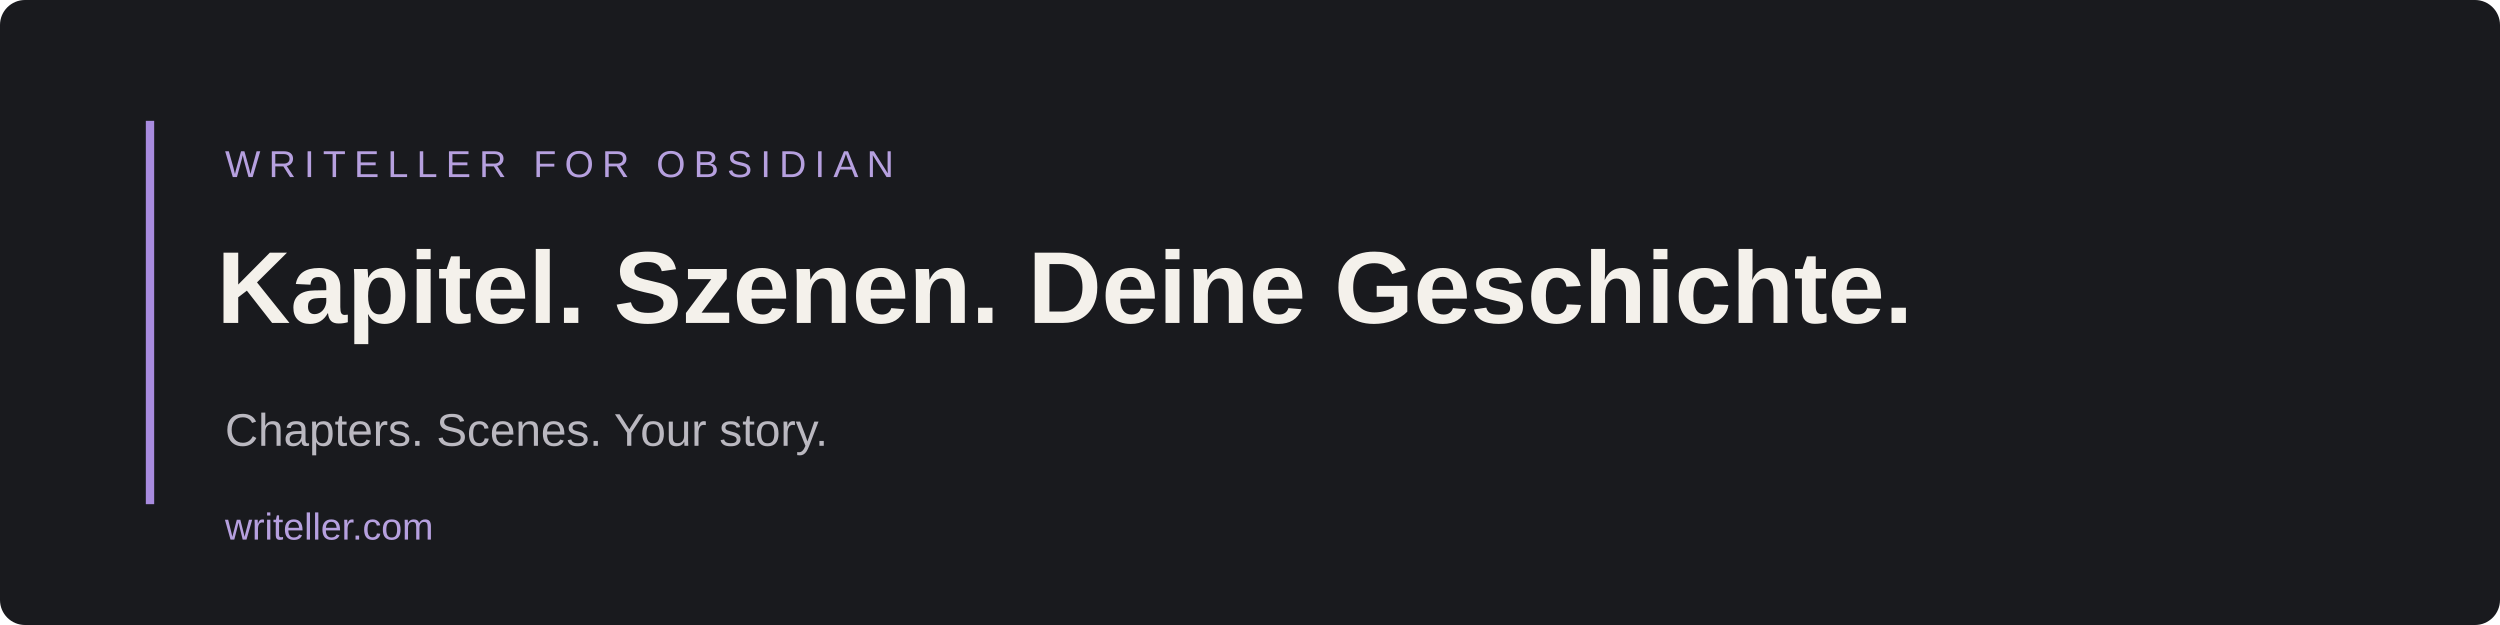
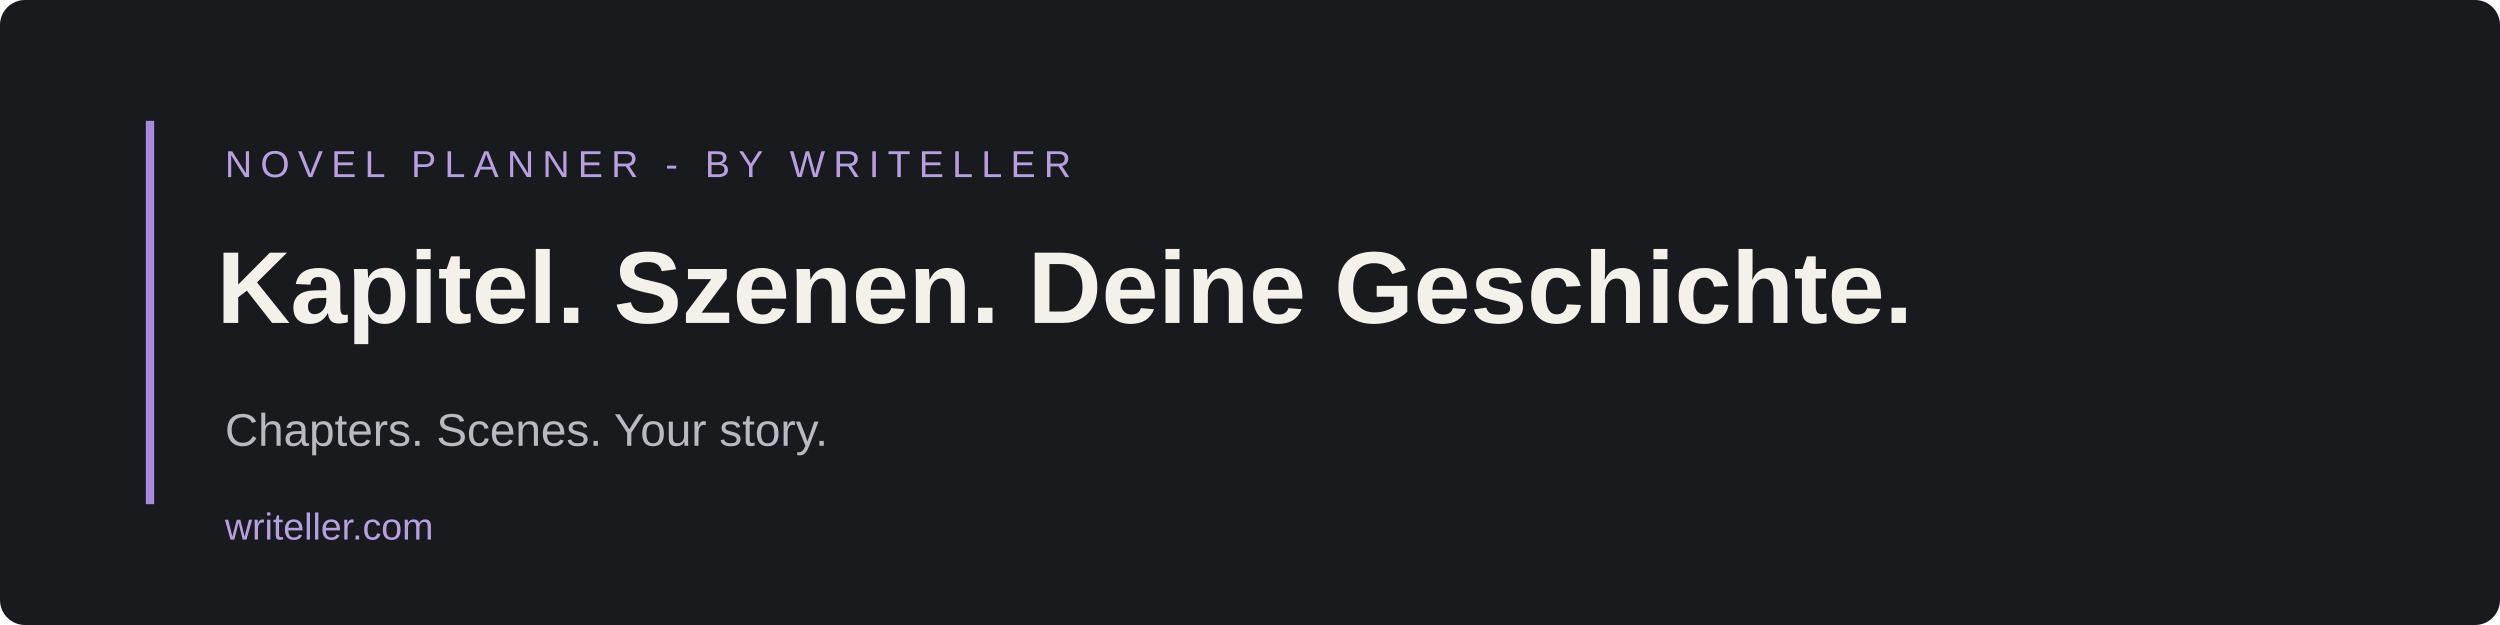
<svg xmlns="http://www.w3.org/2000/svg" width="1200" height="300" viewBox="0 0 1200 300" role="img" aria-labelledby="title desc">
  <rect width="1200" height="300" rx="12" fill="#191a1e" />
  <path d="M72 58v184" stroke="#a88bdf" stroke-width="4" />
-   <text x="108" y="85" fill="#b6a0df" font-family="Segoe UI,Arial,sans-serif" font-size="18" letter-spacing="4">WRITELLER FOR OBSIDIAN</text>
+   <text x="108" y="85" fill="#b6a0df" font-family="Segoe UI,Arial,sans-serif" font-size="18" letter-spacing="4">NOVEL PLANNER - BY WRITELLER</text>
  <text x="104" y="155" fill="#f4f1eb" font-family="Segoe UI,Arial,sans-serif" font-size="49" font-weight="600">Kapitel. Szenen. Deine Geschichte.</text>
  <text x="108" y="214" fill="#bab8c0" font-family="Segoe UI,Arial,sans-serif" font-size="22">Chapters. Scenes. Your story.</text>
  <text x="108" y="259" fill="#b6a0df" font-family="Segoe UI,Arial,sans-serif" font-size="18">writeller.com</text>
</svg>
